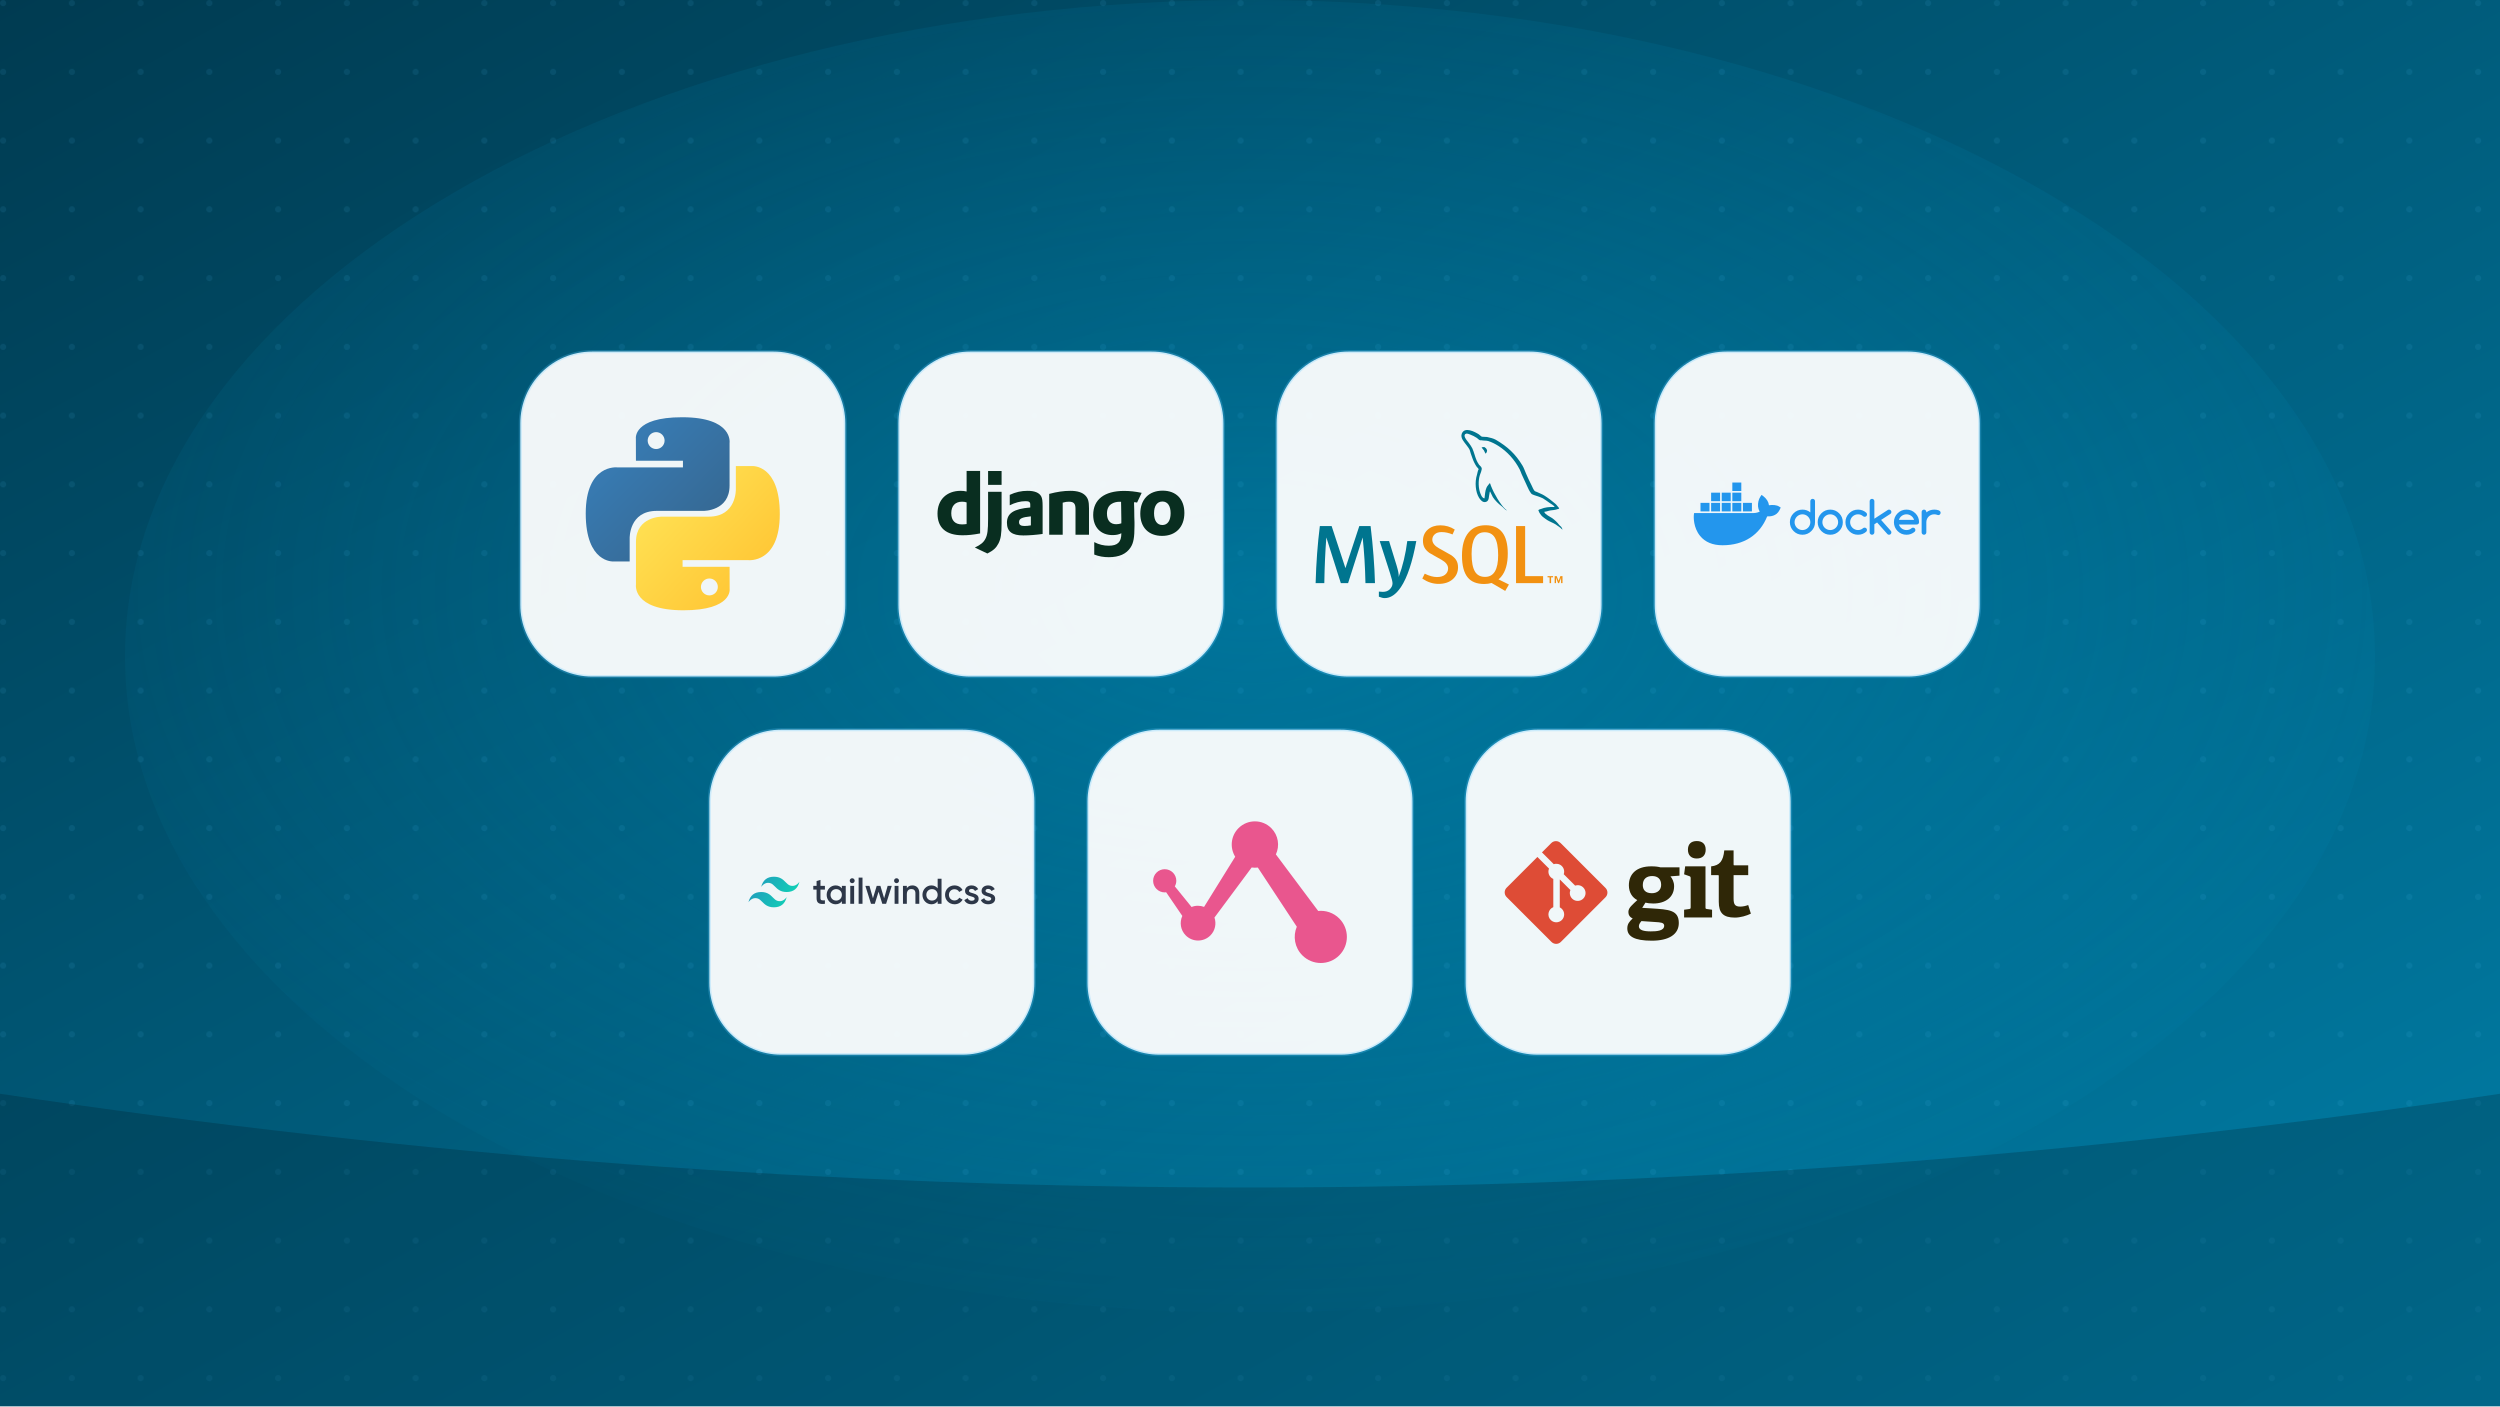
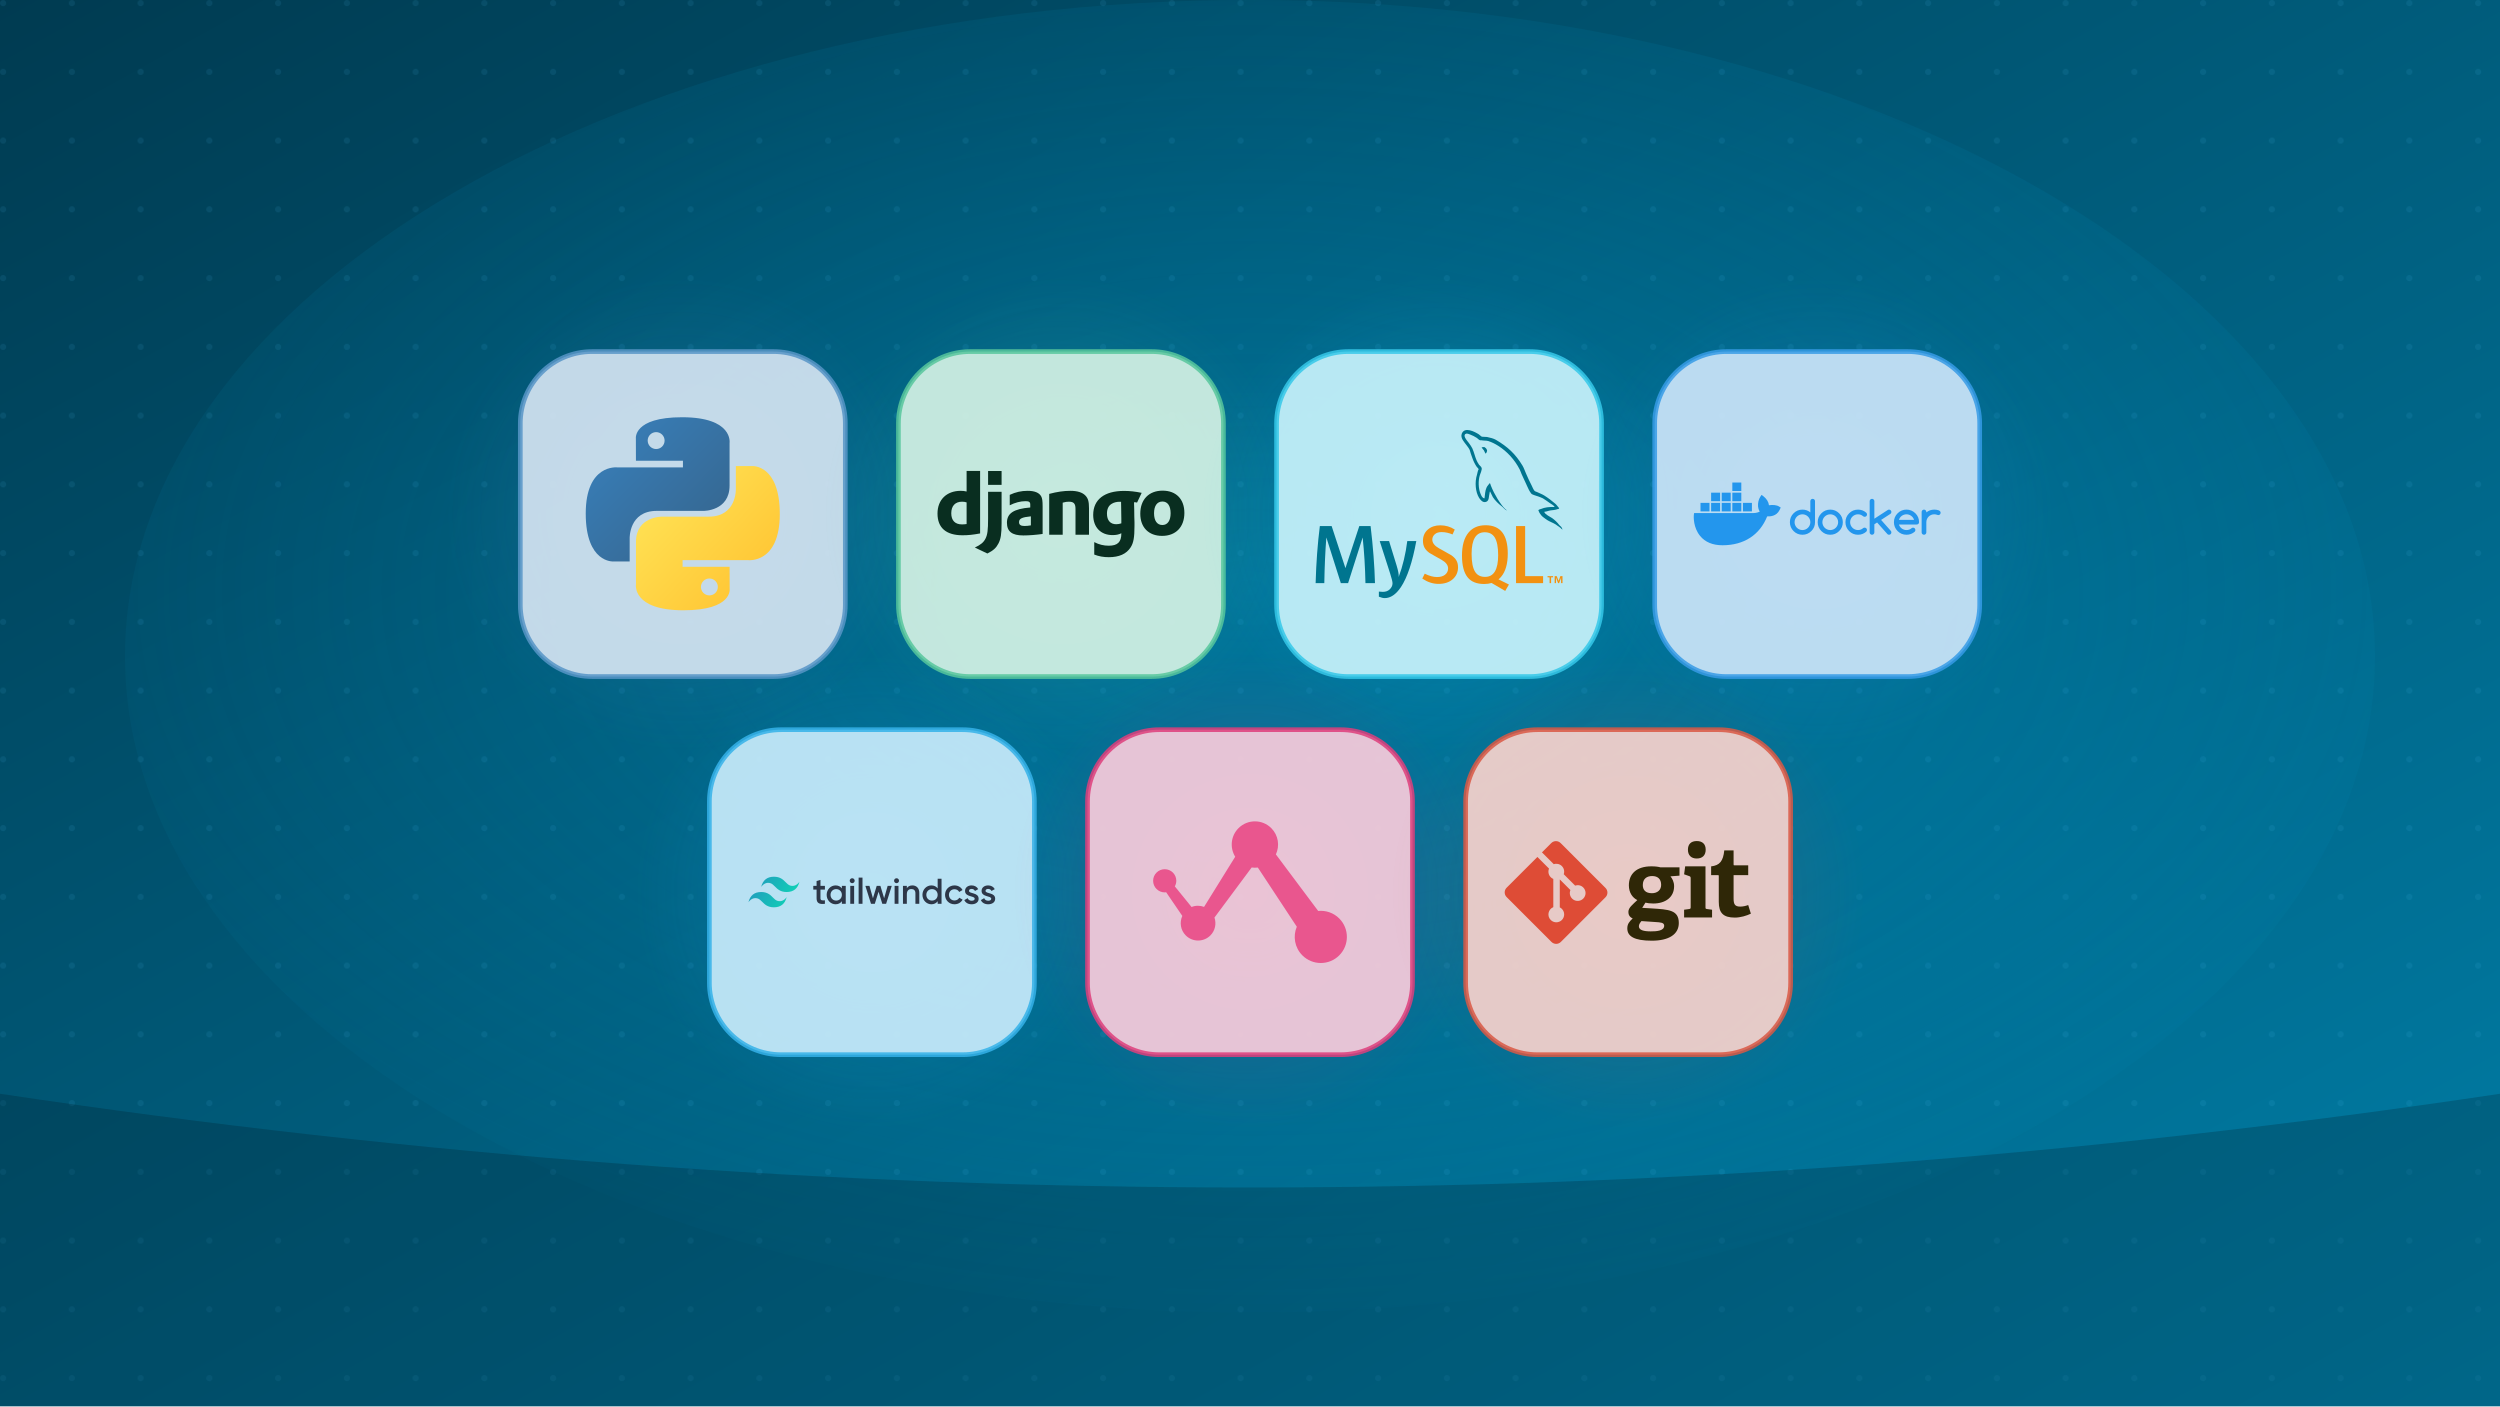
<svg xmlns="http://www.w3.org/2000/svg" viewBox="0 0 1600 900" width="1600" height="900" role="img">
  <defs>
    <linearGradient id="fondo" x1="0" y1="0" x2="1" y2="1">
      <stop offset="0" stop-color="#003B51" />
      <stop offset="1" stop-color="#007EA7" />
    </linearGradient>
    <radialGradient id="halo" cx="0.5" cy="0.45" r="0.6">
      <stop offset="0" stop-color="#00B0E8" stop-opacity="0.30" />
      <stop offset="1" stop-color="#00B0E8" stop-opacity="0" />
    </radialGradient>
    <pattern id="puntos" width="44" height="44" patternUnits="userSpaceOnUse">
      <circle cx="2" cy="2" r="2" fill="#5DC9FF" fill-opacity="0.09" />
    </pattern>
+     <radialGradient id="halo-25cef4" cx="0.5" cy="0.5" r="0.5">
+       <stop offset="0" stop-color="#25CEF4" stop-opacity="0.34" />
+       <stop offset="0.5" stop-color="#25CEF4" stop-opacity="0.10" />
+       <stop offset="1" stop-color="#25CEF4" stop-opacity="0" />
+     </radialGradient>
+     <radialGradient id="halo-2ab2ef" cx="0.5" cy="0.5" r="0.5">
+       <stop offset="0" stop-color="#2AB2EF" stop-opacity="0.34" />
+       <stop offset="0.5" stop-color="#2AB2EF" stop-opacity="0.10" />
+       <stop offset="1" stop-color="#2AB2EF" stop-opacity="0" />
+     </radialGradient>
+     <radialGradient id="halo-3399e6" cx="0.5" cy="0.5" r="0.5">
+       <stop offset="0" stop-color="#3399E6" stop-opacity="0.34" />
+       <stop offset="0.5" stop-color="#3399E6" stop-opacity="0.10" />
+       <stop offset="1" stop-color="#3399E6" stop-opacity="0" />
+     </radialGradient>
+     <radialGradient id="halo-5393c6" cx="0.5" cy="0.5" r="0.5">
+       <stop offset="0" stop-color="#5393C6" stop-opacity="0.34" />
+       <stop offset="0.5" stop-color="#5393C6" stop-opacity="0.10" />
+       <stop offset="1" stop-color="#5393C6" stop-opacity="0" />
+     </radialGradient>
+     <radialGradient id="halo-53c69a" cx="0.5" cy="0.5" r="0.5">
+       <stop offset="0" stop-color="#53C69A" stop-opacity="0.34" />
+       <stop offset="0.5" stop-color="#53C69A" stop-opacity="0.10" />
+       <stop offset="1" stop-color="#53C69A" stop-opacity="0" />
+     </radialGradient>
+     <radialGradient id="halo-d85440" cx="0.5" cy="0.5" r="0.5">
+       <stop offset="0" stop-color="#D85440" stop-opacity="0.34" />
+       <stop offset="0.5" stop-color="#D85440" stop-opacity="0.10" />
+       <stop offset="1" stop-color="#D85440" stop-opacity="0" />
+     </radialGradient>
+     <radialGradient id="halo-de3b79" cx="0.5" cy="0.5" r="0.5">
+       <stop offset="0" stop-color="#DE3B79" stop-opacity="0.34" />
+       <stop offset="0.5" stop-color="#DE3B79" stop-opacity="0.10" />
+       <stop offset="1" stop-color="#DE3B79" stop-opacity="0" />
+     </radialGradient>
  </defs>
  <rect width="1600" height="900" fill="url(#fondo)" />
  <rect width="1600" height="900" fill="url(#puntos)" />
  <ellipse cx="800" cy="420" rx="720" ry="420" fill="url(#halo)" />
  <path d="M0 900 L1600 900 L1600 700 Q800 820 0 700 Z" fill="#00131D" fill-opacity="0.22" />
  <g>
-     <rect x="333" y="225" width="208" height="208" rx="46" fill="#FFFFFF" fill-opacity="0.94" />
-     <rect x="333" y="225" width="208" height="208" rx="46" fill="none" stroke="#5DC9FF" stroke-opacity="0.25" stroke-width="2" />
+     <ellipse cx="437" cy="329" rx="152" ry="152" fill="url(#halo-5393c6)" />
+     <rect x="333" y="225" width="208" height="208" rx="46" fill="#D1E2F0" fill-opacity="0.93" />
+     <rect x="333" y="225" width="208" height="208" rx="46" fill="none" stroke="#5795C7" stroke-opacity="0.85" stroke-width="3" />
    <g transform="translate(374.8 267.0) scale(0.4863)">
      <defs>
        <linearGradient id="pyA" x1="12.959%" x2="79.639%" y1="12.039%" y2="78.201%">
          <stop offset="0%" stop-color="#387eb8" />
          <stop offset="100%" stop-color="#366994" />
        </linearGradient>
        <linearGradient id="pyB" x1="19.128%" x2="90.742%" y1="20.579%" y2="88.429%">
          <stop offset="0%" stop-color="#ffe052" />
          <stop offset="100%" stop-color="#ffc331" />
        </linearGradient>
+         <radialGradient id="halo-25cef4" cx="0.5" cy="0.5" r="0.5">
+           <stop offset="0" stop-color="#25CEF4" stop-opacity="0.34" />
+           <stop offset="0.5" stop-color="#25CEF4" stop-opacity="0.10" />
+           <stop offset="1" stop-color="#25CEF4" stop-opacity="0" />
+         </radialGradient>
+         <radialGradient id="halo-2ab2ef" cx="0.5" cy="0.5" r="0.5">
+           <stop offset="0" stop-color="#2AB2EF" stop-opacity="0.34" />
+           <stop offset="0.5" stop-color="#2AB2EF" stop-opacity="0.10" />
+           <stop offset="1" stop-color="#2AB2EF" stop-opacity="0" />
+         </radialGradient>
+         <radialGradient id="halo-3399e6" cx="0.5" cy="0.5" r="0.5">
+           <stop offset="0" stop-color="#3399E6" stop-opacity="0.34" />
+           <stop offset="0.5" stop-color="#3399E6" stop-opacity="0.10" />
+           <stop offset="1" stop-color="#3399E6" stop-opacity="0" />
+         </radialGradient>
+         <radialGradient id="halo-5393c6" cx="0.5" cy="0.5" r="0.5">
+           <stop offset="0" stop-color="#5393C6" stop-opacity="0.34" />
+           <stop offset="0.5" stop-color="#5393C6" stop-opacity="0.10" />
+           <stop offset="1" stop-color="#5393C6" stop-opacity="0" />
+         </radialGradient>
+         <radialGradient id="halo-53c69a" cx="0.5" cy="0.5" r="0.5">
+           <stop offset="0" stop-color="#53C69A" stop-opacity="0.34" />
+           <stop offset="0.5" stop-color="#53C69A" stop-opacity="0.10" />
+           <stop offset="1" stop-color="#53C69A" stop-opacity="0" />
+         </radialGradient>
+         <radialGradient id="halo-d85440" cx="0.5" cy="0.5" r="0.5">
+           <stop offset="0" stop-color="#D85440" stop-opacity="0.34" />
+           <stop offset="0.5" stop-color="#D85440" stop-opacity="0.10" />
+           <stop offset="1" stop-color="#D85440" stop-opacity="0" />
+         </radialGradient>
+         <radialGradient id="halo-de3b79" cx="0.5" cy="0.5" r="0.5">
+           <stop offset="0" stop-color="#DE3B79" stop-opacity="0.34" />
+           <stop offset="0.5" stop-color="#DE3B79" stop-opacity="0.10" />
+           <stop offset="1" stop-color="#DE3B79" stop-opacity="0" />
+         </radialGradient>
      </defs>
      <path fill="url(#pyA)" d="M126.916.072c-64.832 0-60.784 28.115-60.784 28.115l.072 29.128h61.868v8.745H41.631S.145 61.355.145 126.77c0 65.417 36.21 63.097 36.21 63.097h21.61v-30.356s-1.165-36.21 35.632-36.21h61.362s34.475.557 34.475-33.319V33.97S194.67.072 126.916.072M92.802 19.66a11.12 11.12 0 0 1 11.13 11.13a11.12 11.12 0 0 1-11.13 11.13a11.12 11.12 0 0 1-11.13-11.13a11.12 11.12 0 0 1 11.13-11.13" />
      <path fill="url(#pyB)" d="M128.757 254.126c64.832 0 60.784-28.115 60.784-28.115l-.072-29.127H127.6v-8.745h86.441s41.486 4.705 41.486-60.712c0-65.416-36.21-63.096-36.21-63.096h-21.61v30.355s1.165 36.21-35.632 36.21h-61.362s-34.475-.557-34.475 33.32v56.013s-5.235 33.897 62.518 33.897m34.114-19.586a11.12 11.12 0 0 1-11.13-11.13a11.12 11.12 0 0 1 11.13-11.131a11.12 11.12 0 0 1 11.13 11.13a11.12 11.12 0 0 1-11.13 11.13" />
    </g>
  </g>
  <g>
-     <rect x="575" y="225" width="208" height="208" rx="46" fill="#FFFFFF" fill-opacity="0.94" />
-     <rect x="575" y="225" width="208" height="208" rx="46" fill="none" stroke="#5DC9FF" stroke-opacity="0.25" stroke-width="2" />
+     <ellipse cx="679" cy="329" rx="152" ry="152" fill="url(#halo-53c69a)" />
+     <rect x="575" y="225" width="208" height="208" rx="46" fill="#D1F0E4" fill-opacity="0.93" />
+     <rect x="575" y="225" width="208" height="208" rx="46" fill="none" stroke="#57C79C" stroke-opacity="0.85" stroke-width="3" />
    <g transform="translate(600.0 301.4) scale(0.3086)">
      <path fill="#092e20" d="M386.892 41.423c12.001 0 23.093 1.271 36.548 3.998l-9.588 20.198c-7.455-1.455-.597-.195-6.23-.74v2.91l.362 11.816l.18 15.274c.182 3.817.182 7.636.365 11.454v7.637c0 24.001-2 35.273-8 44.545c-8.727 13.638-23.819 20.365-45.273 20.365c-10.91 0-20.363-1.636-30.183-5.455v-25.818h.002c9.82 5.09 19.637 7.453 30 7.453c18.363 0 26.182-7.453 26.182-25.273v-.545c-5.454 2.726-10.91 3.818-18.181 3.818c-24.546 0-40.185-16.182-40.185-41.818c0-31.821 23.093-49.82 64-49.82M132.91 43.24v64.909c0 22.365-1.637 33.091-6.545 42.365c-4.547 8.91-10.548 14.545-22.91 20.728l-26.001-12.364c12.364-5.818 18.363-10.907 22.181-18.729c4.001-8 5.275-17.273 5.275-41.636V43.241zm333.998-2.364c28 0 45.092 17.638 45.092 46.183c0 29.275-17.817 47.638-46.183 47.638c-28.002 0-45.275-17.637-45.275-46c.002-29.458 17.821-47.82 46.366-47.82m-279.993.365c14.364 0 23.818 3.817 28 11.272c2.363 4.182 3.09 9.636 3.09 21.274v56.908c-12.547 1.818-28.364 3.092-40 3.092c-23.454 0-34.002-8.185-34.002-26.365c0-19.638 14-28.728 48.366-31.638v-6.182c0-5.09-2.545-6.907-9.637-6.907c-10.363 0-22 2.908-32.91 8.546V49.604c12.366-5.816 24.183-8.362 37.093-8.362M88.365 0v129.607c-14.363 2.727-24.91 3.818-36.363 3.818C17.818 133.425 0 117.97 0 88.333c0-28.546 18.91-47.09 48.183-47.09c4.545 0 8 .362 12.182 1.453V0zm187.278 41.242c14.364 0 24.728 3.272 30.912 9.636c5.818 5.999 7.635 12.544 7.635 26.546v54.909h-28.001V78.515c0-10.727-3.636-14.729-13.636-14.729c-3.818 0-7.272.364-12.91 2v66.547h-28V47.604c16.545-4.363 30.181-6.362 44-6.362m-82.001 52.909c-18.547 1.818-24.547 4.728-24.547 12c0 5.454 3.456 8 11.092 8c4.182 0 8-.363 13.455-1.272zm272.904-30.728c-11.093 0-17.459 8.91-17.459 24.363c.002 15.456 6.366 24.365 17.273 24.365c10.73 0 17.094-8.91 17.094-24.365c0-15.272-6.183-24.363-16.908-24.363m-415.635.363c-14.182 0-22.365 8.728-22.365 24c0 14.91 7.82 23.092 22.183 23.092c3.09 0 5.636-.182 9.636-.726V65.24c-3.273-1.09-6-1.454-9.454-1.454m310.71 4.18c-6.725 3.82-10.182 10.73-10.182 20.547c0 14.002 6.911 22.001 19.274 22.001c3.818 0 6.91-.728 10.545-1.818v-9.635c0-3.273-.18-6.911-.18-10.728l-.181-12.909l-.183-9.273v-2.183h-2.91c-5.453-.182-11.817 1.272-16.182 3.999M132.91.15v28.728h-28V.149z" />
    </g>
  </g>
  <g>
-     <rect x="817" y="225" width="208" height="208" rx="46" fill="#FFFFFF" fill-opacity="0.94" />
-     <rect x="817" y="225" width="208" height="208" rx="46" fill="none" stroke="#5DC9FF" stroke-opacity="0.25" stroke-width="2" />
+     <ellipse cx="921" cy="329" rx="152" ry="152" fill="url(#halo-25cef4)" />
+     <rect x="817" y="225" width="208" height="208" rx="46" fill="#C6F1FA" fill-opacity="0.93" />
+     <rect x="817" y="225" width="208" height="208" rx="46" fill="none" stroke="#35C8E9" stroke-opacity="0.85" stroke-width="3" />
    <g transform="translate(842.0 275.2) scale(0.3086)">
      <path fill="#00758f" d="m152.31 230.297l15.56 50.487c3.496 11.463 4.954 19.465 4.37 24.026q12.765-34.188 17.839-74.513h18.71q-12.069 65.65-31.827 95.41c-10.262 15.289-21.504 22.933-33.746 22.933c-3.264 0-7.288-.986-12.063-2.944v-10.55c2.333.342 5.07.525 8.218.525q8.565-.002 13.816-4.742c4.193-3.849 6.292-8.175 6.292-12.97c0-3.274-1.637-9.993-4.896-20.157l-21.68-67.505zM33.223 199.266l28.5 86.956h.176l28.675-86.956h23.428c5.13 43.124 8.16 82.581 9.09 118.346H103.34q-1.044-50.148-5.768-94.32H97.4l-30.078 94.32H52.28l-29.896-94.32h-.176q-3.325 42.422-4.196 94.32H0c1.164-42.08 4.077-81.525 8.739-118.346z" />
      <path fill="#f29111" d="M352.498 197.51c30.657 0 45.986 19.586 45.986 58.739c0 21.276-4.61 37.347-13.821 48.204c-1.66 1.984-3.495 3.698-5.427 5.286l21.695 10.727l-.021-.001l-7.703 13.302l-28.253-16.485q-7.026 2.08-15.451 2.08c-15.053 0-26.297-4.387-33.731-13.15c-8.16-9.694-12.238-24.955-12.238-45.757c0-21.156 4.602-37.166 13.816-48.037c8.392-9.944 20.11-14.909 35.148-14.909m-93.88.172c10.957 0 20.92 2.932 29.894 8.775l-4.558 10.157c-7.679-3.264-15.25-4.903-22.716-4.903c-6.058 0-10.726 1.458-13.98 4.392c-3.272 2.908-5.296 6.65-5.296 11.212c0 7.01 4.994 13.089 14.215 18.225a816 816 0 0 1 9.031 5.011l.688.387l.345.194l.689.387l.344.194l.688.388c6.98 3.935 13.548 7.691 13.548 7.691c9.22 6.545 13.816 13.523 13.816 25.016c0 10.037-3.678 18.276-11.01 24.723c-7.337 6.418-17.194 9.636-29.538 9.636c-11.545 0-22.734-3.704-33.572-11.05l5.07-10.166c9.327 4.675 17.767 7.01 25.346 7.01c7.108 0 12.672-1.587 16.697-4.721c4.017-3.157 6.424-7.56 6.424-13.143c0-7.027-4.888-13.034-13.855-18.073a898 898 0 0 1-8.395-4.697l-.687-.389c-1.262-.713-2.533-1.435-3.778-2.142l-.675-.384c-6.055-3.444-11.29-6.453-11.29-6.453c-8.964-6.557-13.459-13.592-13.459-25.184c0-9.587 3.352-17.336 10.046-23.231q10.066-8.862 25.968-8.862m175.895 1.584v103.788h37.238v14.558h-56.124V199.266zm57.93 103.833v2.46h-4.094v12.04h-3.13v-12.04h-4.253v-2.46zm7.56 0l3.931 9.884l3.611-9.884h4.437v14.5h-2.95v-11.035l-4.11 11.035h-2.127l-4.117-11.035h-.158v11.035h-2.791v-14.5zM350.57 212.064c-18.066 0-27.104 14.91-27.104 44.71c0 17.07 2.395 29.448 7.176 37.163c4.428 7.14 11.363 10.703 20.806 10.703c18.066 0 27.103-15.026 27.103-45.064c0-16.831-2.395-29.103-7.17-36.822c-4.433-7.124-11.365-10.69-20.81-10.69" />
      <path fill="#00758f" d="M303.218 7.333c5.993-14.726 26.948-3.574 35.08 1.57c1.993 1.287 4.279 4.006 6.564 5.011c3.565.14 7.127.419 10.698.568c6.698 1.574 12.972 2.86 18.25 5.866c24.528 14.445 40.495 29.165 55.19 53.479c3.14 5.15 4.709 10.723 7.274 16.296c3.56 8.307 7.56 17.027 11.692 24.882c1.85 3.724 3.281 7.865 5.85 11.01c1.003 1.438 3.852 1.862 5.555 2.721c4.708 2.437 10.412 4.287 14.84 7.147c8.269 5.156 16.264 11.3 23.532 17.59c2.709 2.428 4.555 5.865 7.136 8.433v1.296c-2.291.703-4.574 1.423-6.859 2c-4.991 1.282-9.412.992-14.254 2.275c-2.992.868-6.707 2.013-9.845 2.304l.29.292c1.846 5.275 11.834 9.565 16.402 12.72c5.548 4.004 10.689 8.86 14.827 14.437c1.429 1.423 2.858 2.718 4.28 4.137c.994 1.438 1.274 3.298 2.28 4.58v.434c-1.114-.393-1.915-1.143-2.674-1.927l-.453-.473c-.453-.47-.91-.932-1.431-1.313c-3.148-2.15-6.274-4.722-9.422-6.721c-5.412-3.434-11.689-5.427-17.246-8.874c-3.142-2.001-6.137-4.28-9.132-6.57c-2.715-2.007-5.705-5.861-7.411-8.721c-1.005-1.58-1.143-3.437-2.291-4.58c.205-1.909 1.954-2.476 3.719-2.942l.406-.107c.609-.158 1.205-.316 1.725-.525c7.414-3.148 16.253-4.29 27.667-4.004c-.43-2.866-7.562-6.437-9.839-8.153c-4.57-3.294-9.409-6.731-14.257-9.729c-2.569-1.57-6.996-2.716-9.842-3.999c-3.851-1.574-12.41-3.147-14.544-6.145c-3.625-4.726-6.229-10.363-8.757-16.057l-.688-1.554l-.69-1.553c-2.988-6.857-6.7-14.006-9.695-21.027c-1.566-3.425-2.285-6.431-4-9.716c-10.407-20.158-25.81-37.035-44.485-48.904c-6.137-3.862-12.98-7.436-20.534-9.865c-4.281-1.293-9.419-.578-13.98-1.57h-3.002c-2.562-.722-4.701-3.438-6.7-4.87c-4.415-2.998-8.837-5.011-14.117-7.15c-1.85-.858-7.133-2.856-8.977-1.283c-1.142.287-1.721.718-2.002 1.864c-1.136 1.71-.137 4.286.57 5.863c2.142 4.57 5.134 7.286 7.85 11.148c2.416 3.425 5.417 7.287 7.13 11.011c3.696 8.005 5.417 16.874 8.842 24.878c1.27 3.01 3.279 6.435 5.128 9.15c1.567 2.155 4.416 3.713 5.278 6.441c1.718 2.86-2.572 12.297-3.565 15.294c-3.715 11.727-2.995 28.028 1.283 38.193l.228.536l.228.543c1.562 3.723 3.234 7.732 7.387 8.773c.286-.284 0-.135.567-.284c1.005-7.868 1.288-15.445 4-21.601c1.567-3.849 4.696-6.57 6.841-9.712c1.43.856 1.43 3.437 2.282 5.145c1.856 4.43 3.849 9.287 6.137 13.73c4.696 9.15 9.98 18.021 15.967 26.025c2.005 2.859 4.85 6.006 7.416 8.581c1.143.997 2.423 1.573 3.282 2.856h.28v.432c-4.278-1.577-6.99-6.003-10.402-8.587c-6.424-4.857-14.117-12.151-18.545-19.15c-1.852-4.018-3.854-7.869-5.85-11.867v-.289c-.853 1.142-.567 2.276-.994 4.004c-1.852 7.145-.426 15.296-6.843 17.866c-7.274 3.01-12.7-4.857-14.977-8.432c-7.276-11.866-9.269-31.884-4.138-48.043c1.14-3.577 1.295-7.867 3.285-10.723c-.43-2.582-2.42-3.288-3.571-4.87c-1.996-2.704-3.705-5.854-5.268-8.857c-3.002-5.866-5.138-12.875-7.417-19.166c-1.002-2.569-1.289-5.148-2.288-7.58c-1.704-3.712-4.845-7.436-7.268-10.72c-3.281-4.72-12.837-13.868-8.985-23.168m46.772 28.015c.381.382.841.716 1.317 1.045l.574.394c.765.53 1.506 1.088 1.96 1.848c.72 1.006.854 1.999 1.716 3.007c0 3.437-.996 5.722-3.007 7.146c0 0-.137.15-.278.29c-1.14-2.291-2.139-4.57-3.287-6.859c-1.414-1.998-3.413-3.583-4.565-5.866h-.277v-.287c1.721-.425 3.428-.718 5.847-.718" />
    </g>
  </g>
  <g>
-     <rect x="1059" y="225" width="208" height="208" rx="46" fill="#FFFFFF" fill-opacity="0.94" />
-     <rect x="1059" y="225" width="208" height="208" rx="46" fill="none" stroke="#5DC9FF" stroke-opacity="0.25" stroke-width="2" />
+     <ellipse cx="1163" cy="329" rx="152" ry="152" fill="url(#halo-3399e6)" />
+     <rect x="1059" y="225" width="208" height="208" rx="46" fill="#C9E4F8" fill-opacity="0.93" />
+     <rect x="1059" y="225" width="208" height="208" rx="46" fill="none" stroke="#379BE6" stroke-opacity="0.85" stroke-width="3" />
    <g transform="translate(1084.0 308.8) scale(0.3086)">
      <path fill="#2396ed" d="m140.598 25.715l3.892 2.818c6.77 5.46 10.662 11.625 11.508 18.67c7.277-1.409 16.584-.352 20.646 2.466l3.723 2.29l-.677 1.41c-1.185 2.641-1.523 3.346-1.692 3.698c-6.6 13.21-19.631 13.386-25.723 13.21c-15.4 38.573-48.23 59.885-92.57 59.885c-20.476 0-36.045-6.517-46.538-19.375C-.709 93.88-.709 71.862.475 64.817l.339-1.41h122.353c6.43 0 11.339-1.76 13.708-3.17c-2.539-3.875-3.385-8.278-3.554-10.744c-.508-7.045 1.185-14.443 4.57-19.727zm106.014 8.179q2.048 0 3.468 1.373t1.42 3.467v43.563q0 10.89-7.634 18.43q-7.726 7.633-18.43 7.633q-10.798 0-18.43-7.633q-7.633-7.633-7.633-18.43t7.633-18.43q7.632-7.634 18.43-7.633q9.262 0 16.336 5.724V38.734q0-2.094 1.373-3.467t3.467-1.373m36.49 22.34q10.705 0 18.43 7.632q3.818 3.818 5.702 8.424q1.885 4.608 1.932 10.007q0 10.89-7.633 18.43q-7.725 7.633-18.43 7.633q-10.798 0-18.43-7.633q-7.634-7.633-7.634-18.43t7.633-18.43q7.633-7.634 18.43-7.633m57.574 0q9.82 0 16.988 6.33q1.675 1.488 1.675 3.676q0 2.095-1.373 3.49q-1.373 1.397-3.467 1.397a4.93 4.93 0 0 1-3.165-1.117q-2.373-2.002-4.98-3.025t-5.678-1.024q-3.397 0-6.376 1.28a16.7 16.7 0 0 0-5.213 3.49a16.2 16.2 0 0 0-3.514 5.19q-1.28 2.977-1.28 6.376q0 3.397 1.28 6.376a16.2 16.2 0 0 0 3.514 5.19a16.7 16.7 0 0 0 5.213 3.49q2.979 1.28 6.376 1.28q3.072 0 5.678-1q2.607-1.002 4.933-3.003q1.304-.977 3.072-1.024q2.094 0 3.467 1.373t1.373 3.468q0 2.048-1.535 3.583q-7.214 6.33-16.988 6.33q-10.798 0-18.43-7.633q-7.633-7.633-7.633-18.43t7.633-18.43t18.43-7.633m29.044-22.34q2.001 0 3.42 1.42q1.42 1.418 1.42 3.467v36.302l27.832-18.105q1.163-.744 2.606-.744q1.024 0 1.908.372q.885.372 1.536 1.047t1.047 1.56t.396 1.86q0 2.607-1.862 3.864l-19.5 12.66l20.012 22.525q1.35 1.489 1.35 3.398q0 .977-.396 1.861a5.4 5.4 0 0 1-1.047 1.56q-.651.675-1.536 1.046a4.9 4.9 0 0 1-1.908.373q-1.955 0-3.258-1.257l-21.502-24.155l-5.678 3.724v16.801q0 2.001-1.42 3.444t-3.42 1.443q-2.048 0-3.468-1.443t-1.42-3.444V38.781q0-2.048 1.42-3.468t3.468-1.42m71.489 22.34q10.704 0 18.43 7.632q3.816 3.77 5.725 8.401q1.908 4.63 1.908 10.03q0 2.094-1.42 3.467t-3.467 1.373h-36.86a15.9 15.9 0 0 0 2.327 4.677a16.3 16.3 0 0 0 3.606 3.63a16.7 16.7 0 0 0 4.562 2.351q2.49.838 5.189.838q3.072 0 5.631-.931q2.56-.93 4.748-2.793a5.1 5.1 0 0 1 3.21-1.21q2.095 0 3.468 1.373t1.373 3.468q0 2.047-1.396 3.49q-7.214 6.33-17.034 6.33q-10.798 0-18.43-7.633q-7.633-7.633-7.633-18.43t7.633-18.43t18.43-7.633m57.48 0q2.048 0 4.398.279q2.35.28 4.329 1q1.978.721 3.28 1.978q1.305 1.257 1.304 3.258q0 1.025-.396 1.909a5.4 5.4 0 0 1-1.047 1.559q-.651.675-1.536 1.047a4.9 4.9 0 0 1-1.908.372q-.885 0-2.048-.512q-2.932-1.163-6.376-1.163q-3.397 0-6.376 1.28q-2.978 1.28-5.19 3.49q-2.21 2.211-3.49 5.19q-1.28 2.977-1.28 6.376v21.223q0 2.001-1.42 3.42t-3.42 1.42q-2.048 0-3.467-1.42t-1.42-3.42V61.074q0-2.002 1.42-3.42q1.42-1.42 3.467-1.42q2.001 0 3.42 1.42q1.42 1.418 1.42 3.42v.93a26.7 26.7 0 0 1 7.586-4.281q4.095-1.49 8.75-1.49M225.436 65.96q-3.444 0-6.423 1.303t-5.166 3.514t-3.467 5.19t-1.28 6.329t1.28 6.33t3.467 5.189t5.166 3.514q2.979 1.302 6.423 1.303q3.397 0 6.376-1.303a16.6 16.6 0 0 0 5.19-3.538a16.8 16.8 0 0 0 3.49-5.189q1.28-2.955 1.28-6.306t-1.28-6.307a16.8 16.8 0 0 0-3.49-5.189a16.6 16.6 0 0 0-5.19-3.537q-2.978-1.303-6.376-1.303m57.667 0q-3.444 0-6.423 1.303t-5.166 3.514t-3.468 5.19t-1.28 6.329t1.28 6.33q1.281 2.978 3.468 5.189t5.166 3.514t6.423 1.303q3.397 0 6.376-1.303a16.6 16.6 0 0 0 5.19-3.538a16.8 16.8 0 0 0 3.49-5.189q1.28-2.955 1.28-6.306t-1.28-6.307a16.8 16.8 0 0 0-3.49-5.189a16.6 16.6 0 0 0-5.19-3.537q-2.979-1.303-6.376-1.303m158.106 0q-2.653 0-5.166.837a17 17 0 0 0-4.608 2.35a16.1 16.1 0 0 0-3.63 3.631a15.1 15.1 0 0 0-2.28 4.677h31.368a15.6 15.6 0 0 0-2.35-4.677a16.8 16.8 0 0 0-3.63-3.63a16.7 16.7 0 0 0-4.561-2.35a16 16 0 0 0-5.143-.838M32.629 42.27v17.614H14.014V42.272zm22 0v17.614H36.014V42.272zm22 0v17.614H58.013V42.272zm22 0v17.614H80.013V42.272zm22 0v17.614h-18.616V42.272zm-22-21.135v17.613H80.013V21.136zm-22 0v17.613H58.013V21.136zm-22 0v17.613H36.014V21.136zM98.629 0v17.613H80.013V0z" />
    </g>
  </g>
  <g>
-     <rect x="454" y="467" width="208" height="208" rx="46" fill="#FFFFFF" fill-opacity="0.94" />
-     <rect x="454" y="467" width="208" height="208" rx="46" fill="none" stroke="#5DC9FF" stroke-opacity="0.25" stroke-width="2" />
+     <ellipse cx="558" cy="571" rx="152" ry="152" fill="url(#halo-2ab2ef)" />
+     <rect x="454" y="467" width="208" height="208" rx="46" fill="#C6EAFA" fill-opacity="0.93" />
+     <rect x="454" y="467" width="208" height="208" rx="46" fill="none" stroke="#35B1E9" stroke-opacity="0.85" stroke-width="3" />
    <g transform="translate(479.0 561.1) scale(0.3086)">
      <defs>
        <linearGradient id="twA" x1="-2.778%" x2="100%" y1="32%" y2="67.556%">
          <stop offset="0%" stop-color="#2298bd" />
          <stop offset="100%" stop-color="#0ed7b5" />
        </linearGradient>
+         <radialGradient id="halo-25cef4" cx="0.5" cy="0.5" r="0.5">
+           <stop offset="0" stop-color="#25CEF4" stop-opacity="0.34" />
+           <stop offset="0.5" stop-color="#25CEF4" stop-opacity="0.10" />
+           <stop offset="1" stop-color="#25CEF4" stop-opacity="0" />
+         </radialGradient>
+         <radialGradient id="halo-2ab2ef" cx="0.5" cy="0.5" r="0.5">
+           <stop offset="0" stop-color="#2AB2EF" stop-opacity="0.34" />
+           <stop offset="0.5" stop-color="#2AB2EF" stop-opacity="0.10" />
+           <stop offset="1" stop-color="#2AB2EF" stop-opacity="0" />
+         </radialGradient>
+         <radialGradient id="halo-3399e6" cx="0.5" cy="0.5" r="0.5">
+           <stop offset="0" stop-color="#3399E6" stop-opacity="0.34" />
+           <stop offset="0.5" stop-color="#3399E6" stop-opacity="0.10" />
+           <stop offset="1" stop-color="#3399E6" stop-opacity="0" />
+         </radialGradient>
+         <radialGradient id="halo-5393c6" cx="0.5" cy="0.5" r="0.5">
+           <stop offset="0" stop-color="#5393C6" stop-opacity="0.34" />
+           <stop offset="0.5" stop-color="#5393C6" stop-opacity="0.10" />
+           <stop offset="1" stop-color="#5393C6" stop-opacity="0" />
+         </radialGradient>
+         <radialGradient id="halo-53c69a" cx="0.5" cy="0.5" r="0.5">
+           <stop offset="0" stop-color="#53C69A" stop-opacity="0.34" />
+           <stop offset="0.5" stop-color="#53C69A" stop-opacity="0.10" />
+           <stop offset="1" stop-color="#53C69A" stop-opacity="0" />
+         </radialGradient>
+         <radialGradient id="halo-d85440" cx="0.5" cy="0.5" r="0.5">
+           <stop offset="0" stop-color="#D85440" stop-opacity="0.34" />
+           <stop offset="0.5" stop-color="#D85440" stop-opacity="0.10" />
+           <stop offset="1" stop-color="#D85440" stop-opacity="0" />
+         </radialGradient>
+         <radialGradient id="halo-de3b79" cx="0.5" cy="0.5" r="0.5">
+           <stop offset="0" stop-color="#DE3B79" stop-opacity="0.34" />
+           <stop offset="0.5" stop-color="#DE3B79" stop-opacity="0.10" />
+           <stop offset="1" stop-color="#DE3B79" stop-opacity="0" />
+         </radialGradient>
      </defs>
      <path fill="url(#twA)" d="M52.867 0Q31.72 0 26.433 21.147q7.93-10.575 18.504-7.93c4.021 1.005 6.896 3.923 10.078 7.153c5.183 5.26 11.182 11.35 24.285 11.35q21.147 0 26.433-21.147q-7.93 10.575-18.503 7.93c-4.022-1.005-6.896-3.923-10.078-7.153C71.968 6.09 65.97 0 52.867 0M26.433 31.72Q5.287 31.72 0 52.867q7.93-10.575 18.503-7.93c4.022 1.005 6.897 3.923 10.078 7.152c5.184 5.262 11.183 11.35 24.286 11.35q21.146 0 26.433-21.146q-7.93 10.575-18.503 7.93C56.775 49.218 53.9 46.3 50.718 43.07c-5.183-5.26-11.182-11.35-24.285-11.35" />
      <path fill="#2d3748" d="M158.592 26.73h-9.226v17.858c0 4.762 3.125 4.688 9.226 4.39v7.217c-12.351 1.488-17.262-1.934-17.262-11.607V26.731h-6.845v-7.738h6.845V8.999l8.036-2.38v12.374h9.226zm35.17-7.737h8.036v37.202h-8.036v-5.357c-2.827 3.944-7.217 6.325-13.02 6.325c-10.12 0-18.528-8.557-18.528-19.569c0-11.086 8.408-19.568 18.527-19.568c5.804 0 10.194 2.38 13.021 6.25zm-11.756 30.506c6.696 0 11.756-4.985 11.756-11.905s-5.06-11.905-11.756-11.905s-11.756 4.985-11.756 11.905s5.06 11.905 11.756 11.905m33.185-36.087c-2.828 0-5.134-2.38-5.134-5.133a5.144 5.144 0 0 1 5.134-5.134a5.144 5.144 0 0 1 5.134 5.134c0 2.753-2.307 5.133-5.134 5.133m-4.018 42.783V18.993h8.035v37.202zm17.336 0V1.88h8.036v54.315zm60.194-37.202h8.482l-11.682 37.202h-7.887l-7.738-25.074l-7.812 25.074h-7.887l-11.682-37.202h8.482l7.218 25.67l7.812-25.67h7.664l7.738 25.67zm18.452-5.58c-2.827 0-5.134-2.381-5.134-5.134a5.144 5.144 0 0 1 5.134-5.134a5.144 5.144 0 0 1 5.134 5.134c0 2.753-2.307 5.133-5.134 5.133m-4.018 42.782V18.993h8.036v37.202zm36.905-38.17c8.333 0 14.286 5.655 14.286 15.328v22.842h-8.036V34.171c0-5.654-3.274-8.63-8.333-8.63c-5.283 0-9.45 3.124-9.45 10.714v19.94h-8.036V18.993h8.036v4.762c2.456-3.87 6.473-5.73 11.533-5.73m52.381-13.913h8.036v52.083h-8.036v-5.357c-2.827 3.944-7.217 6.325-13.02 6.325c-10.12 0-18.528-8.557-18.528-19.569c0-11.086 8.408-19.568 18.527-19.568c5.804 0 10.194 2.38 13.021 6.25zm-11.756 45.387c6.696 0 11.756-4.985 11.756-11.905s-5.06-11.905-11.756-11.905s-11.756 4.985-11.756 11.905s5.06 11.905 11.756 11.905m46.726 7.664c-11.235 0-19.643-8.557-19.643-19.569c0-11.086 8.408-19.568 19.643-19.568c7.292 0 13.616 3.794 16.593 9.598l-6.92 4.018c-1.637-3.497-5.283-5.73-9.747-5.73c-6.548 0-11.533 4.986-11.533 11.682s4.985 11.682 11.533 11.682c4.464 0 8.11-2.307 9.896-5.73l6.92 3.944c-3.126 5.878-9.45 9.673-16.742 9.673m29.985-27.902c0 6.77 20.015 2.678 20.015 16.443c0 7.44-6.473 11.459-14.509 11.459c-7.44 0-12.797-3.349-15.178-8.706l6.92-4.018c1.19 3.349 4.166 5.357 8.258 5.357c3.572 0 6.325-1.19 6.325-4.166c0-6.622-20.015-2.902-20.015-16.22c0-6.995 6.027-11.384 13.616-11.384c6.101 0 11.16 2.827 13.765 7.738l-6.77 3.794c-1.34-2.901-3.944-4.24-6.995-4.24c-2.902 0-5.432 1.264-5.432 3.943m34.301 0c0 6.77 20.015 2.678 20.015 16.443c0 7.44-6.473 11.459-14.509 11.459c-7.44 0-12.798-3.349-15.179-8.706l6.92-4.018c1.19 3.349 4.167 5.357 8.259 5.357c3.571 0 6.324-1.19 6.324-4.166c0-6.622-20.014-2.902-20.014-16.22c0-6.995 6.026-11.384 13.616-11.384c6.1 0 11.16 2.827 13.765 7.738l-6.771 3.794c-1.34-2.901-3.944-4.24-6.994-4.24c-2.902 0-5.432 1.264-5.432 3.943" />
    </g>
  </g>
  <g>
-     <rect x="696" y="467" width="208" height="208" rx="46" fill="#FFFFFF" fill-opacity="0.94" />
-     <rect x="696" y="467" width="208" height="208" rx="46" fill="none" stroke="#5DC9FF" stroke-opacity="0.25" stroke-width="2" />
+     <ellipse cx="800" cy="571" rx="152" ry="152" fill="url(#halo-de3b79)" />
+     <rect x="696" y="467" width="208" height="208" rx="46" fill="#F6CBDB" fill-opacity="0.93" />
+     <rect x="696" y="467" width="208" height="208" rx="46" fill="none" stroke="#DE3F7C" stroke-opacity="0.85" stroke-width="3" />
    <g transform="translate(738.0 509.0) scale(5.1667)">
      <path fill="#E9568E" d="M23.054 15.254c1.262 1.262 1.262 3.311 0 4.573-1.262 1.262-3.307 1.261-4.569-.002-.96-.96-1.187-2.371-.688-3.548L12.97 8.947a2.903 2.903 0 0 1-.765-.007l-4.607 6.201c.257.753.094 1.618-.507 2.218-.84.841-2.206.84-3.047-.002-.653-.653-.792-1.622-.428-2.416l-2.003-2.934c-.059.007-.116.018-.177.018-.792 0-1.436-.642-1.436-1.436 0-.793.644-1.436 1.436-1.436.794 0 1.436.643 1.436 1.436 0 .252-.07.485-.184.69l2.073 2.554c.516-.21 1.069-.191 1.549-.013l3.857-6.212c-.686-1.107-.552-2.578.41-3.54 1.121-1.122 2.941-1.122 4.061-.001.879.879 1.067 2.188.568 3.254l5.24 7.004c.931-.094 1.895.215 2.608.928z" />
    </g>
  </g>
  <g>
-     <rect x="938" y="467" width="208" height="208" rx="46" fill="#FFFFFF" fill-opacity="0.94" />
-     <rect x="938" y="467" width="208" height="208" rx="46" fill="none" stroke="#5DC9FF" stroke-opacity="0.25" stroke-width="2" />
+     <ellipse cx="1042" cy="571" rx="152" ry="152" fill="url(#halo-d85440)" />
+     <rect x="938" y="467" width="208" height="208" rx="46" fill="#F5D1CC" fill-opacity="0.93" />
+     <rect x="938" y="467" width="208" height="208" rx="46" fill="none" stroke="#D95845" stroke-opacity="0.85" stroke-width="3" />
    <g transform="translate(963.0 537.7) scale(0.6172)">
      <path fill="#2f2707" d="M152.984 37.214c-5.597 0-9.765 2.748-9.765 9.362c0 4.983 2.747 8.443 9.463 8.443c5.693 0 9.56-3.355 9.56-8.65c0-6-3.46-9.155-9.258-9.155m-11.19 46.701c-1.325 1.625-2.645 3.353-2.645 5.39c0 4.067 5.186 5.291 12.31 5.291c5.9 0 13.938-.414 13.938-5.9c0-3.261-3.867-3.462-8.753-3.768zm30.113-46.394c1.828 2.34 3.764 5.597 3.764 10.276c0 11.292-8.851 17.904-21.667 17.904c-3.259 0-6.209-.406-8.038-.914l-3.359 5.39l9.969.61c17.602 1.122 27.975 1.632 27.975 15.157c0 11.702-10.272 18.311-27.975 18.311c-18.413 0-25.433-4.68-25.433-12.716c0-4.578 2.035-7.015 5.596-10.378c-3.358-1.419-4.476-3.961-4.476-6.71c0-2.24 1.118-4.273 2.952-6.208c1.83-1.93 3.864-3.865 6.306-6.103c-4.984-2.442-8.75-7.732-8.75-15.262c0-11.697 7.733-19.731 23.295-19.731c4.376 0 7.022.402 9.362 1.017h19.84v8.644zm27.259-18.487c-5.8 0-9.157-3.36-9.157-9.161c0-5.793 3.356-8.95 9.157-8.95c5.9 0 9.258 3.157 9.258 8.95c0 5.801-3.357 9.161-9.258 9.161M186.04 80.171v-8.033l5.19-.71c1.425-.205 1.627-.509 1.627-2.038V39.48c0-1.116-.304-1.832-1.325-2.134l-5.492-1.935l1.118-8.238h21.061V69.39c0 1.63.098 1.833 1.629 2.039l5.188.71v8.032zm69.227-3.944c-4.376 2.135-10.785 4.068-16.586 4.068c-12.106 0-16.682-4.878-16.682-16.38V37.264c0-.61 0-1.017-.817-1.017h-7.12V27.19c8.955-1.02 12.513-5.496 13.632-16.585h9.666v14.45c0 .71 0 1.017.815 1.017h14.343v10.173H237.36v24.313c0 6.002 1.426 8.34 6.917 8.34c2.852 0 5.799-.71 8.24-1.626z" />
      <path fill="#de4c36" d="M104.529 49.53L58.013 3.017a6.86 6.86 0 0 0-9.703 0l-9.659 9.66l12.253 12.252a8.15 8.15 0 0 1 8.383 1.953a8.16 8.16 0 0 1 1.936 8.434L73.03 47.125c2.857-.984 6.154-.347 8.435 1.938a8.16 8.16 0 0 1 0 11.545a8.164 8.164 0 0 1-13.324-8.88L57.129 40.716l-.001 28.98a8.3 8.3 0 0 1 2.159 1.544a8.164 8.164 0 0 1 0 11.547c-3.19 3.19-8.36 3.19-11.545 0a8.164 8.164 0 0 1 2.672-13.328v-29.25a8.1 8.1 0 0 1-2.672-1.782c-2.416-2.413-2.997-5.958-1.759-8.925l-12.078-12.08L2.011 49.314a6.863 6.863 0 0 0 0 9.706l46.516 46.514a6.86 6.86 0 0 0 9.703 0l46.299-46.297a6.866 6.866 0 0 0 0-9.707" />
    </g>
  </g>
</svg>
